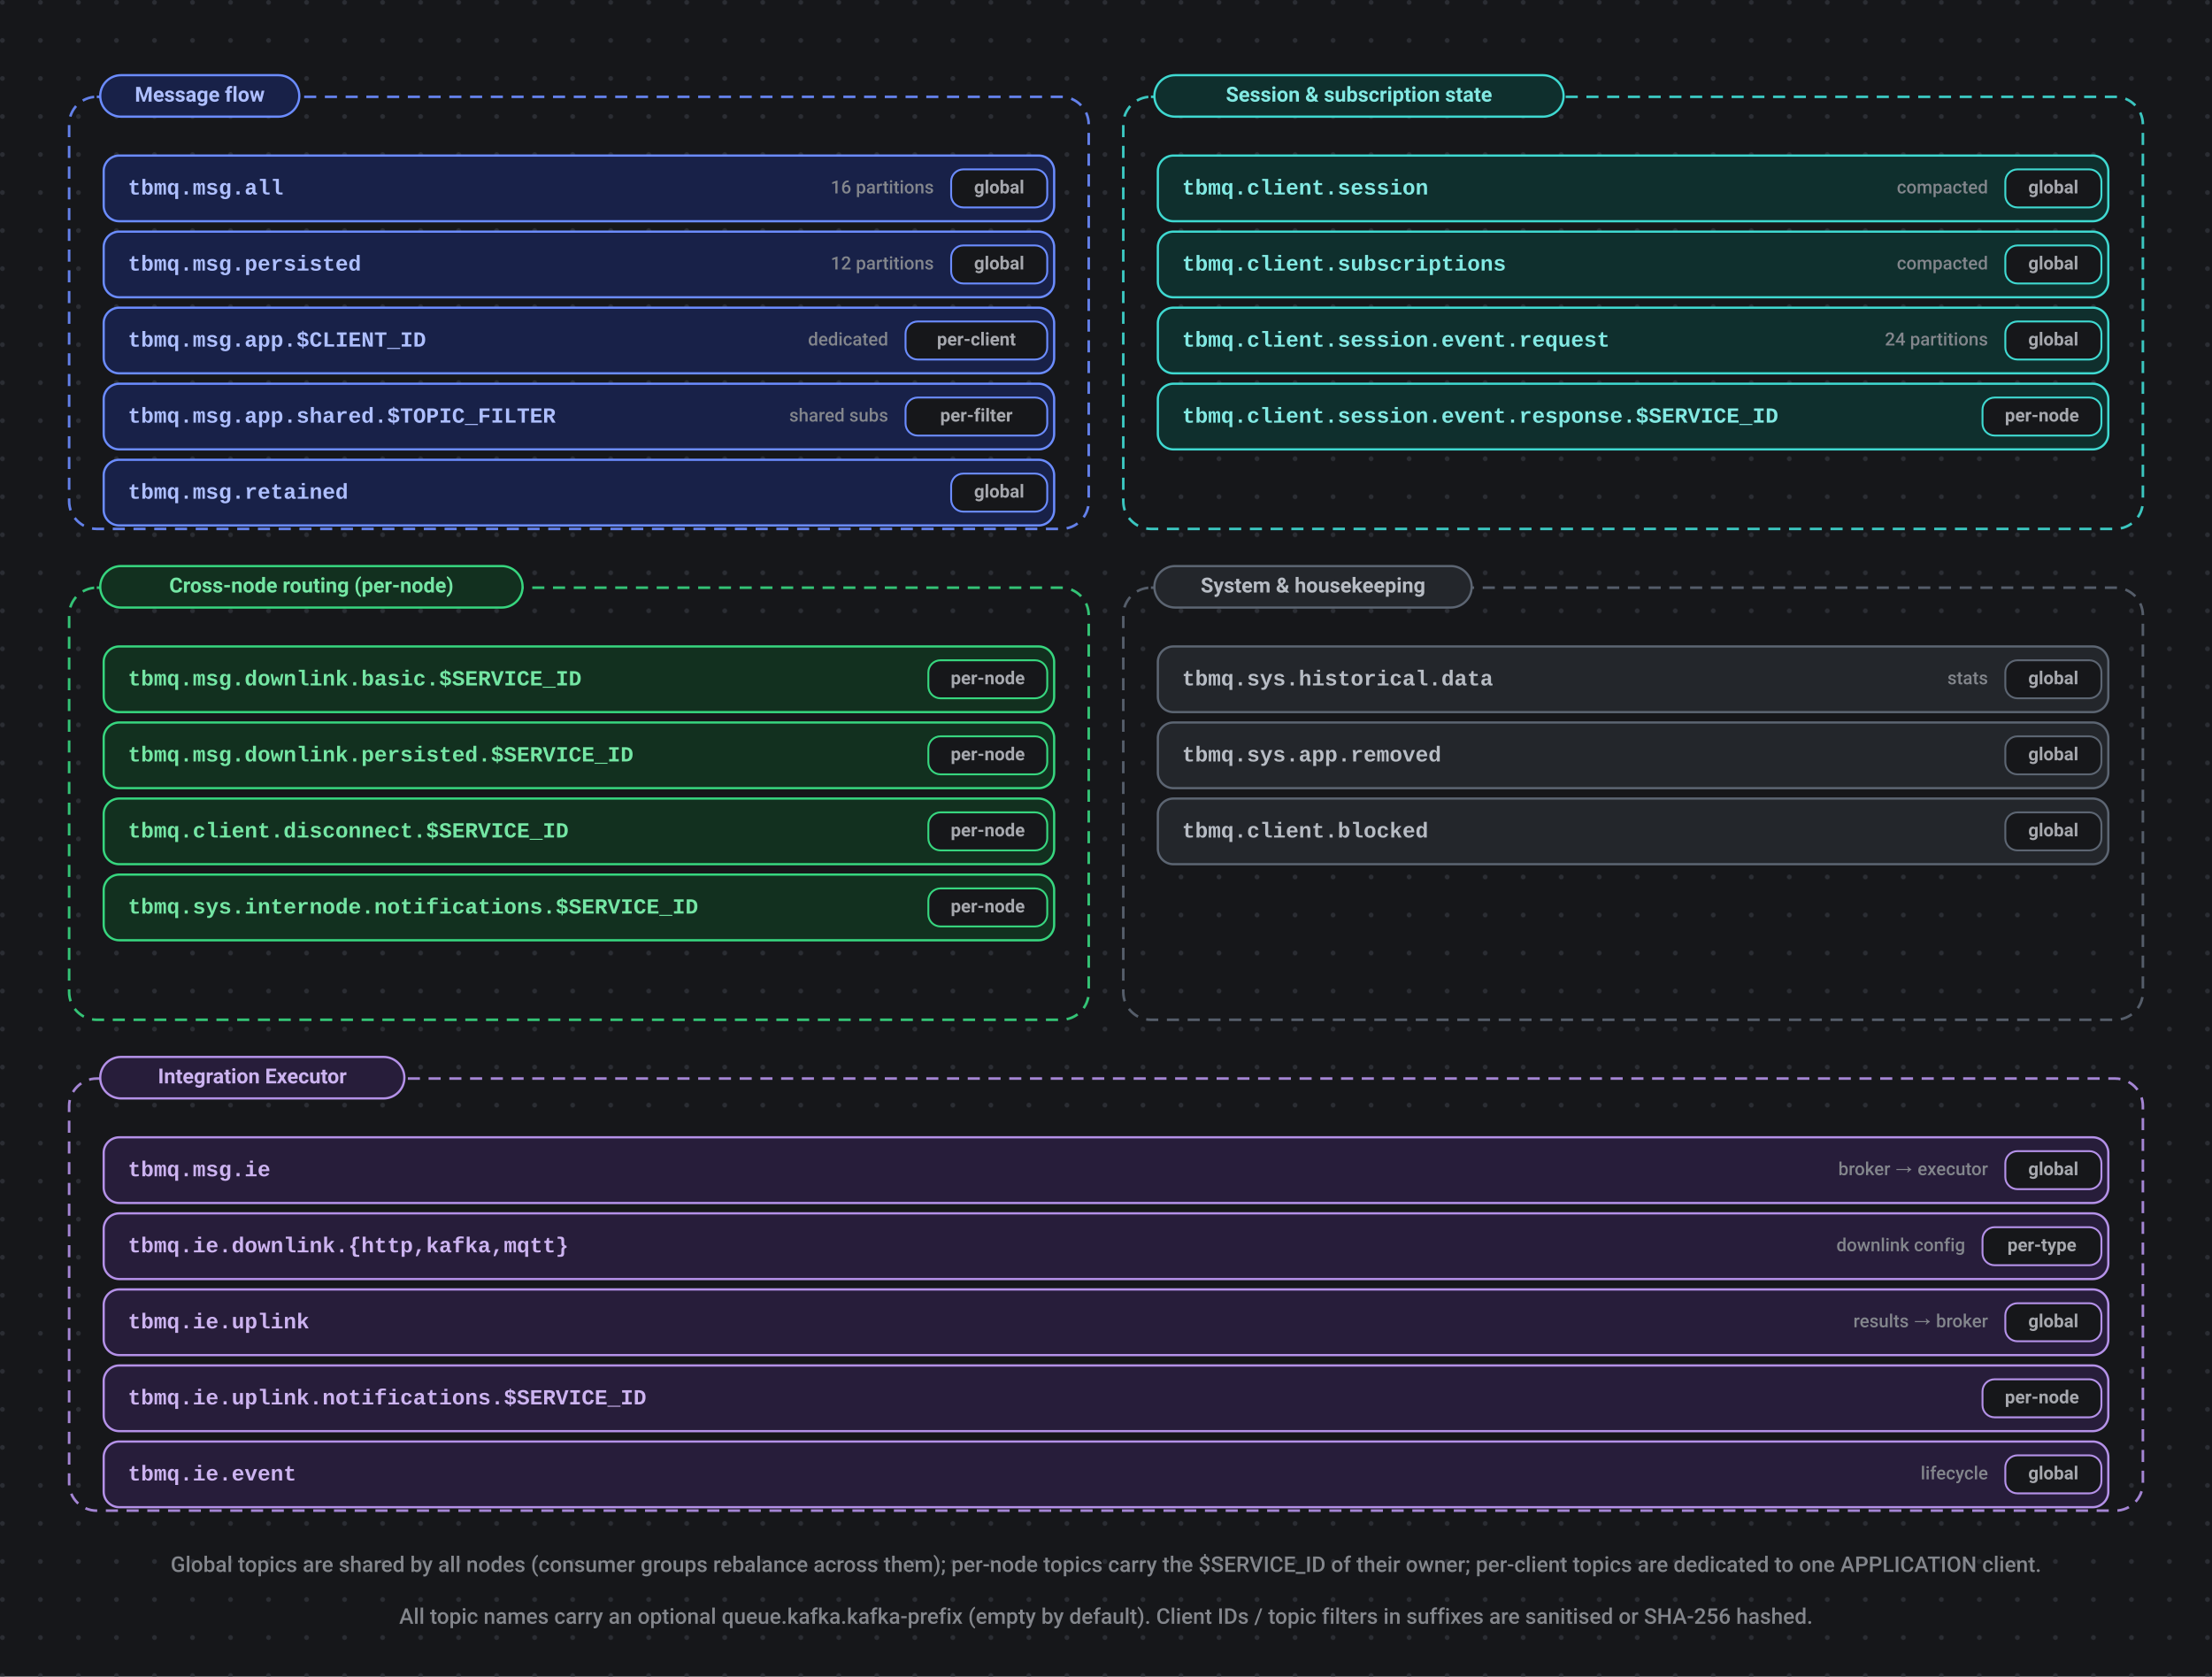
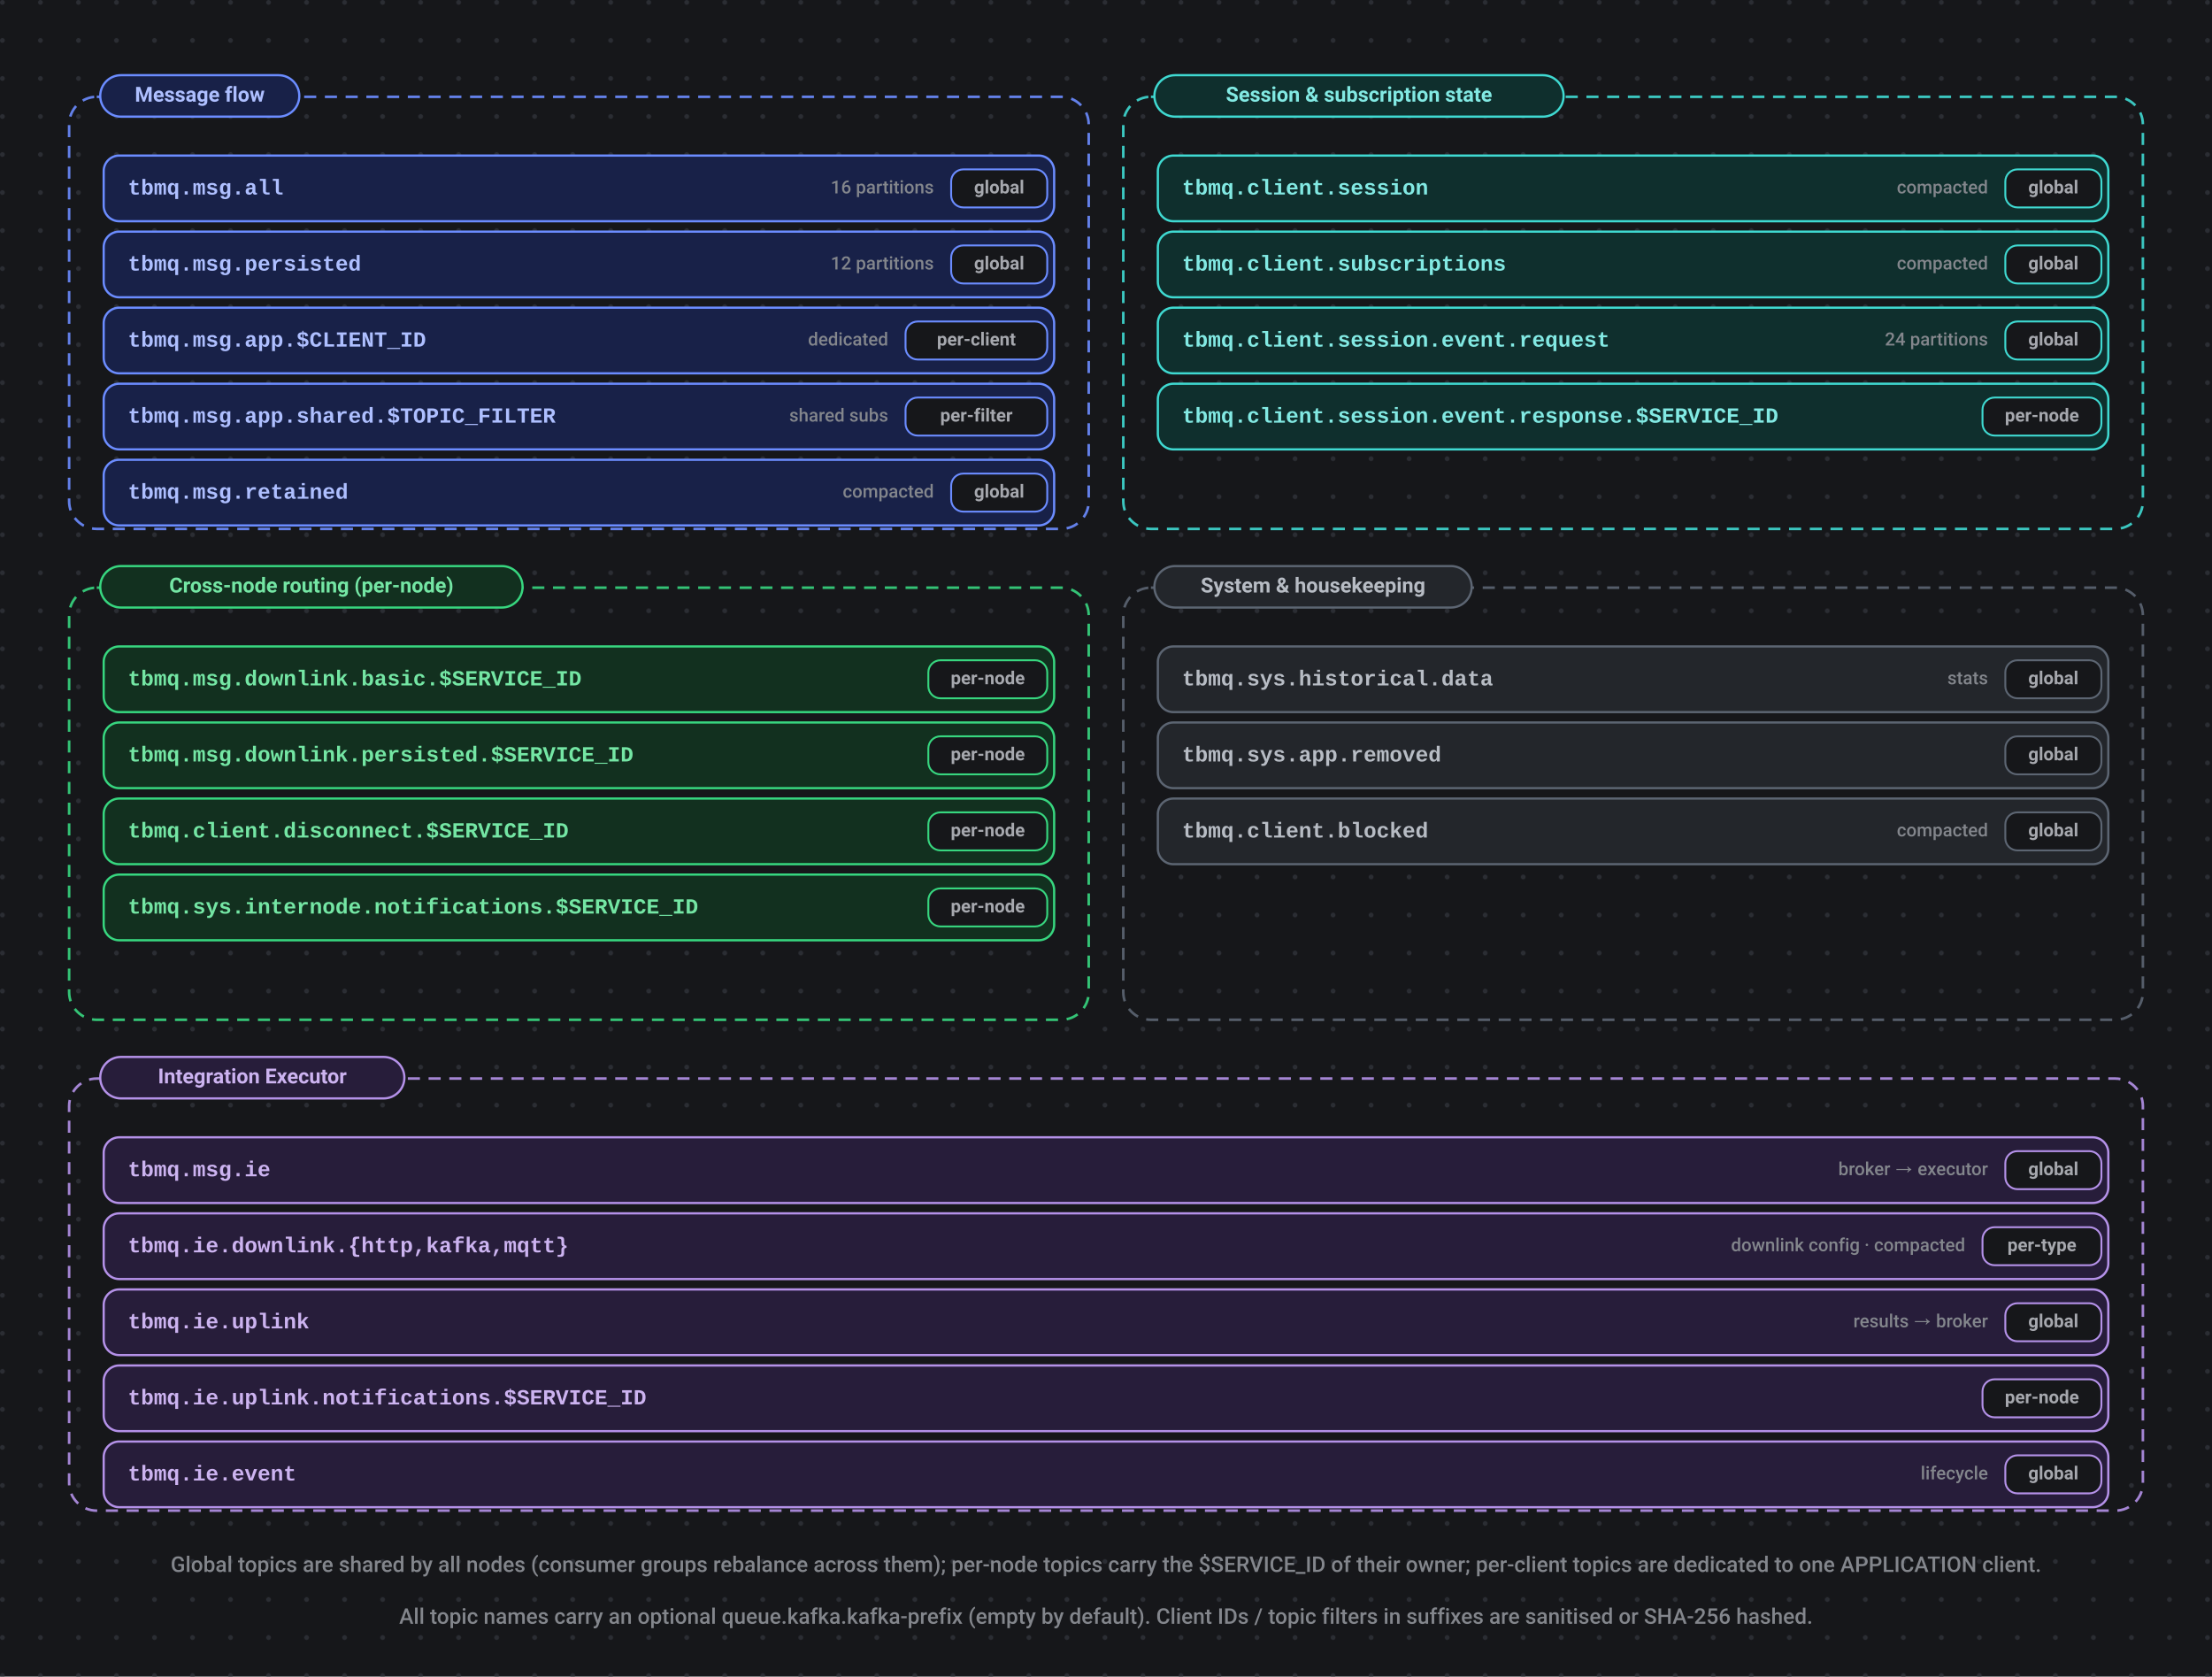
<svg xmlns="http://www.w3.org/2000/svg" viewBox="0 0 1280 970" width="1280" height="970" font-family="system-ui, -apple-system, 'Segoe UI', Roboto, Helvetica, Arial, sans-serif">
  <defs>
    <pattern id="dots" width="22" height="22" patternUnits="userSpaceOnUse">
      <circle cx="1.4" cy="1.4" r="1.4" fill="#33363d" opacity="0.7" />
    </pattern>
  </defs>
  <rect x="0" y="0" width="1280" height="970" fill="#16171a" />
  <rect x="0" y="0" width="1280" height="970" fill="url(#dots)" />
  <rect x="40" y="56" width="590" height="250" rx="16" fill="none" stroke="#6b8cff" stroke-width="1.5" stroke-dasharray="7 5" opacity="0.9" />
  <rect x="58" y="43.5" width="115.2" height="24" rx="12" fill="#182148" stroke="#6b8cff" stroke-width="1.3" />
  <text x="115.6" y="55.5" font-family="system-ui, -apple-system, 'Segoe UI', Roboto, Helvetica, Arial, sans-serif" font-size="12" font-weight="700" fill="#aebfff" text-anchor="middle" opacity="1" dominant-baseline="middle">Message flow</text>
  <rect x="60" y="90" width="550" height="38" rx="9" fill="#182148" stroke="#6b8cff" stroke-width="1.3" />
  <text x="74" y="109" font-family="ui-monospace, SFMono-Regular, Menlo, Consolas, 'Liberation Mono', 'Courier New', monospace" font-size="12.5" font-weight="600" fill="#aebfff" text-anchor="start" opacity="1" dominant-baseline="middle">tbmq.msg.all</text>
  <rect x="550.4" y="98" width="55.6" height="22" rx="7" fill="#16171a" stroke="#6b8cff" stroke-width="1.1" />
  <text x="578.2" y="109" font-family="system-ui, -apple-system, 'Segoe UI', Roboto, Helvetica, Arial, sans-serif" font-size="10.5" font-weight="600" fill="#a6a8ae" text-anchor="middle" opacity="1" dominant-baseline="middle">global</text>
  <text x="540.4" y="109" font-family="system-ui, -apple-system, 'Segoe UI', Roboto, Helvetica, Arial, sans-serif" font-size="10.5" font-weight="500" fill="#83868c" text-anchor="end" opacity="1" dominant-baseline="middle">16 partitions</text>
  <rect x="60" y="134" width="550" height="38" rx="9" fill="#182148" stroke="#6b8cff" stroke-width="1.3" />
  <text x="74" y="153" font-family="ui-monospace, SFMono-Regular, Menlo, Consolas, 'Liberation Mono', 'Courier New', monospace" font-size="12.5" font-weight="600" fill="#aebfff" text-anchor="start" opacity="1" dominant-baseline="middle">tbmq.msg.persisted</text>
  <rect x="550.4" y="142" width="55.6" height="22" rx="7" fill="#16171a" stroke="#6b8cff" stroke-width="1.1" />
  <text x="578.2" y="153" font-family="system-ui, -apple-system, 'Segoe UI', Roboto, Helvetica, Arial, sans-serif" font-size="10.5" font-weight="600" fill="#a6a8ae" text-anchor="middle" opacity="1" dominant-baseline="middle">global</text>
  <text x="540.4" y="153" font-family="system-ui, -apple-system, 'Segoe UI', Roboto, Helvetica, Arial, sans-serif" font-size="10.5" font-weight="500" fill="#83868c" text-anchor="end" opacity="1" dominant-baseline="middle">12 partitions</text>
  <rect x="60" y="178" width="550" height="38" rx="9" fill="#182148" stroke="#6b8cff" stroke-width="1.3" />
  <text x="74" y="197" font-family="ui-monospace, SFMono-Regular, Menlo, Consolas, 'Liberation Mono', 'Courier New', monospace" font-size="12.5" font-weight="600" fill="#aebfff" text-anchor="start" opacity="1" dominant-baseline="middle">tbmq.msg.app.$CLIENT_ID</text>
  <rect x="524" y="186" width="82" height="22" rx="7" fill="#16171a" stroke="#6b8cff" stroke-width="1.1" />
  <text x="565" y="197" font-family="system-ui, -apple-system, 'Segoe UI', Roboto, Helvetica, Arial, sans-serif" font-size="10.5" font-weight="600" fill="#a6a8ae" text-anchor="middle" opacity="1" dominant-baseline="middle">per-client</text>
  <text x="514" y="197" font-family="system-ui, -apple-system, 'Segoe UI', Roboto, Helvetica, Arial, sans-serif" font-size="10.5" font-weight="500" fill="#83868c" text-anchor="end" opacity="1" dominant-baseline="middle">dedicated</text>
  <rect x="60" y="222" width="550" height="38" rx="9" fill="#182148" stroke="#6b8cff" stroke-width="1.3" />
  <text x="74" y="241" font-family="ui-monospace, SFMono-Regular, Menlo, Consolas, 'Liberation Mono', 'Courier New', monospace" font-size="12.5" font-weight="600" fill="#aebfff" text-anchor="start" opacity="1" dominant-baseline="middle">tbmq.msg.app.shared.$TOPIC_FILTER</text>
  <rect x="524" y="230" width="82" height="22" rx="7" fill="#16171a" stroke="#6b8cff" stroke-width="1.1" />
  <text x="565" y="241" font-family="system-ui, -apple-system, 'Segoe UI', Roboto, Helvetica, Arial, sans-serif" font-size="10.5" font-weight="600" fill="#a6a8ae" text-anchor="middle" opacity="1" dominant-baseline="middle">per-filter</text>
  <text x="514" y="241" font-family="system-ui, -apple-system, 'Segoe UI', Roboto, Helvetica, Arial, sans-serif" font-size="10.5" font-weight="500" fill="#83868c" text-anchor="end" opacity="1" dominant-baseline="middle">shared subs</text>
  <rect x="60" y="266" width="550" height="38" rx="9" fill="#182148" stroke="#6b8cff" stroke-width="1.3" />
  <text x="74" y="285" font-family="ui-monospace, SFMono-Regular, Menlo, Consolas, 'Liberation Mono', 'Courier New', monospace" font-size="12.5" font-weight="600" fill="#aebfff" text-anchor="start" opacity="1" dominant-baseline="middle">tbmq.msg.retained</text>
  <rect x="550.4" y="274" width="55.6" height="22" rx="7" fill="#16171a" stroke="#6b8cff" stroke-width="1.1" />
  <text x="578.2" y="285" font-family="system-ui, -apple-system, 'Segoe UI', Roboto, Helvetica, Arial, sans-serif" font-size="10.5" font-weight="600" fill="#a6a8ae" text-anchor="middle" opacity="1" dominant-baseline="middle">global</text>
+   <text x="540.4" y="285" font-family="system-ui, -apple-system, 'Segoe UI', Roboto, Helvetica, Arial, sans-serif" font-size="10.5" font-weight="500" fill="#83868c" text-anchor="end" opacity="1" dominant-baseline="middle">compacted</text>
  <rect x="650" y="56" width="590" height="250" rx="16" fill="none" stroke="#3fd9d1" stroke-width="1.5" stroke-dasharray="7 5" opacity="0.9" />
  <rect x="668" y="43.5" width="236.8" height="24" rx="12" fill="#0f2f2d" stroke="#3fd9d1" stroke-width="1.3" />
  <text x="786.4" y="55.5" font-family="system-ui, -apple-system, 'Segoe UI', Roboto, Helvetica, Arial, sans-serif" font-size="12" font-weight="700" fill="#82e9e3" text-anchor="middle" opacity="1" dominant-baseline="middle">Session &amp; subscription state</text>
  <rect x="670" y="90" width="550" height="38" rx="9" fill="#0f2f2d" stroke="#3fd9d1" stroke-width="1.3" />
  <text x="684" y="109" font-family="ui-monospace, SFMono-Regular, Menlo, Consolas, 'Liberation Mono', 'Courier New', monospace" font-size="12.5" font-weight="600" fill="#82e9e3" text-anchor="start" opacity="1" dominant-baseline="middle">tbmq.client.session</text>
  <rect x="1160.4" y="98" width="55.6" height="22" rx="7" fill="#16171a" stroke="#3fd9d1" stroke-width="1.1" />
  <text x="1188.2" y="109" font-family="system-ui, -apple-system, 'Segoe UI', Roboto, Helvetica, Arial, sans-serif" font-size="10.5" font-weight="600" fill="#a6a8ae" text-anchor="middle" opacity="1" dominant-baseline="middle">global</text>
  <text x="1150.4" y="109" font-family="system-ui, -apple-system, 'Segoe UI', Roboto, Helvetica, Arial, sans-serif" font-size="10.5" font-weight="500" fill="#83868c" text-anchor="end" opacity="1" dominant-baseline="middle">compacted</text>
  <rect x="670" y="134" width="550" height="38" rx="9" fill="#0f2f2d" stroke="#3fd9d1" stroke-width="1.3" />
  <text x="684" y="153" font-family="ui-monospace, SFMono-Regular, Menlo, Consolas, 'Liberation Mono', 'Courier New', monospace" font-size="12.5" font-weight="600" fill="#82e9e3" text-anchor="start" opacity="1" dominant-baseline="middle">tbmq.client.subscriptions</text>
  <rect x="1160.4" y="142" width="55.6" height="22" rx="7" fill="#16171a" stroke="#3fd9d1" stroke-width="1.1" />
  <text x="1188.2" y="153" font-family="system-ui, -apple-system, 'Segoe UI', Roboto, Helvetica, Arial, sans-serif" font-size="10.5" font-weight="600" fill="#a6a8ae" text-anchor="middle" opacity="1" dominant-baseline="middle">global</text>
  <text x="1150.4" y="153" font-family="system-ui, -apple-system, 'Segoe UI', Roboto, Helvetica, Arial, sans-serif" font-size="10.5" font-weight="500" fill="#83868c" text-anchor="end" opacity="1" dominant-baseline="middle">compacted</text>
  <rect x="670" y="178" width="550" height="38" rx="9" fill="#0f2f2d" stroke="#3fd9d1" stroke-width="1.3" />
  <text x="684" y="197" font-family="ui-monospace, SFMono-Regular, Menlo, Consolas, 'Liberation Mono', 'Courier New', monospace" font-size="12.5" font-weight="600" fill="#82e9e3" text-anchor="start" opacity="1" dominant-baseline="middle">tbmq.client.session.event.request</text>
  <rect x="1160.4" y="186" width="55.6" height="22" rx="7" fill="#16171a" stroke="#3fd9d1" stroke-width="1.1" />
  <text x="1188.2" y="197" font-family="system-ui, -apple-system, 'Segoe UI', Roboto, Helvetica, Arial, sans-serif" font-size="10.5" font-weight="600" fill="#a6a8ae" text-anchor="middle" opacity="1" dominant-baseline="middle">global</text>
  <text x="1150.4" y="197" font-family="system-ui, -apple-system, 'Segoe UI', Roboto, Helvetica, Arial, sans-serif" font-size="10.5" font-weight="500" fill="#83868c" text-anchor="end" opacity="1" dominant-baseline="middle">24 partitions</text>
  <rect x="670" y="222" width="550" height="38" rx="9" fill="#0f2f2d" stroke="#3fd9d1" stroke-width="1.3" />
  <text x="684" y="241" font-family="ui-monospace, SFMono-Regular, Menlo, Consolas, 'Liberation Mono', 'Courier New', monospace" font-size="12.5" font-weight="600" fill="#82e9e3" text-anchor="start" opacity="1" dominant-baseline="middle">tbmq.client.session.event.response.$SERVICE_ID</text>
  <rect x="1147.2" y="230" width="68.8" height="22" rx="7" fill="#16171a" stroke="#3fd9d1" stroke-width="1.1" />
  <text x="1181.6" y="241" font-family="system-ui, -apple-system, 'Segoe UI', Roboto, Helvetica, Arial, sans-serif" font-size="10.5" font-weight="600" fill="#a6a8ae" text-anchor="middle" opacity="1" dominant-baseline="middle">per-node</text>
  <rect x="40" y="340" width="590" height="250" rx="16" fill="none" stroke="#37d67f" stroke-width="1.5" stroke-dasharray="7 5" opacity="0.9" />
  <rect x="58" y="327.5" width="244.4" height="24" rx="12" fill="#12301f" stroke="#37d67f" stroke-width="1.3" />
  <text x="180.2" y="339.5" font-family="system-ui, -apple-system, 'Segoe UI', Roboto, Helvetica, Arial, sans-serif" font-size="12" font-weight="700" fill="#74e6a4" text-anchor="middle" opacity="1" dominant-baseline="middle">Cross-node routing (per-node)</text>
  <rect x="60" y="374" width="550" height="38" rx="9" fill="#12301f" stroke="#37d67f" stroke-width="1.3" />
  <text x="74" y="393" font-family="ui-monospace, SFMono-Regular, Menlo, Consolas, 'Liberation Mono', 'Courier New', monospace" font-size="12.5" font-weight="600" fill="#74e6a4" text-anchor="start" opacity="1" dominant-baseline="middle">tbmq.msg.downlink.basic.$SERVICE_ID</text>
  <rect x="537.2" y="382" width="68.8" height="22" rx="7" fill="#16171a" stroke="#37d67f" stroke-width="1.1" />
  <text x="571.6" y="393" font-family="system-ui, -apple-system, 'Segoe UI', Roboto, Helvetica, Arial, sans-serif" font-size="10.5" font-weight="600" fill="#a6a8ae" text-anchor="middle" opacity="1" dominant-baseline="middle">per-node</text>
  <rect x="60" y="418" width="550" height="38" rx="9" fill="#12301f" stroke="#37d67f" stroke-width="1.3" />
  <text x="74" y="437" font-family="ui-monospace, SFMono-Regular, Menlo, Consolas, 'Liberation Mono', 'Courier New', monospace" font-size="12.5" font-weight="600" fill="#74e6a4" text-anchor="start" opacity="1" dominant-baseline="middle">tbmq.msg.downlink.persisted.$SERVICE_ID</text>
  <rect x="537.2" y="426" width="68.8" height="22" rx="7" fill="#16171a" stroke="#37d67f" stroke-width="1.1" />
  <text x="571.6" y="437" font-family="system-ui, -apple-system, 'Segoe UI', Roboto, Helvetica, Arial, sans-serif" font-size="10.5" font-weight="600" fill="#a6a8ae" text-anchor="middle" opacity="1" dominant-baseline="middle">per-node</text>
  <rect x="60" y="462" width="550" height="38" rx="9" fill="#12301f" stroke="#37d67f" stroke-width="1.3" />
  <text x="74" y="481" font-family="ui-monospace, SFMono-Regular, Menlo, Consolas, 'Liberation Mono', 'Courier New', monospace" font-size="12.5" font-weight="600" fill="#74e6a4" text-anchor="start" opacity="1" dominant-baseline="middle">tbmq.client.disconnect.$SERVICE_ID</text>
  <rect x="537.2" y="470" width="68.8" height="22" rx="7" fill="#16171a" stroke="#37d67f" stroke-width="1.1" />
  <text x="571.6" y="481" font-family="system-ui, -apple-system, 'Segoe UI', Roboto, Helvetica, Arial, sans-serif" font-size="10.5" font-weight="600" fill="#a6a8ae" text-anchor="middle" opacity="1" dominant-baseline="middle">per-node</text>
  <rect x="60" y="506" width="550" height="38" rx="9" fill="#12301f" stroke="#37d67f" stroke-width="1.3" />
  <text x="74" y="525" font-family="ui-monospace, SFMono-Regular, Menlo, Consolas, 'Liberation Mono', 'Courier New', monospace" font-size="12.5" font-weight="600" fill="#74e6a4" text-anchor="start" opacity="1" dominant-baseline="middle">tbmq.sys.internode.notifications.$SERVICE_ID</text>
  <rect x="537.2" y="514" width="68.8" height="22" rx="7" fill="#16171a" stroke="#37d67f" stroke-width="1.1" />
  <text x="571.6" y="525" font-family="system-ui, -apple-system, 'Segoe UI', Roboto, Helvetica, Arial, sans-serif" font-size="10.5" font-weight="600" fill="#a6a8ae" text-anchor="middle" opacity="1" dominant-baseline="middle">per-node</text>
  <rect x="650" y="340" width="590" height="250" rx="16" fill="none" stroke="#5c6572" stroke-width="1.5" stroke-dasharray="7 5" opacity="0.9" />
  <rect x="668" y="327.5" width="183.6" height="24" rx="12" fill="#23262b" stroke="#5c6572" stroke-width="1.3" />
  <text x="759.8" y="339.5" font-family="system-ui, -apple-system, 'Segoe UI', Roboto, Helvetica, Arial, sans-serif" font-size="12" font-weight="700" fill="#b7bcc4" text-anchor="middle" opacity="1" dominant-baseline="middle">System &amp; housekeeping</text>
  <rect x="670" y="374" width="550" height="38" rx="9" fill="#23262b" stroke="#5c6572" stroke-width="1.3" />
  <text x="684" y="393" font-family="ui-monospace, SFMono-Regular, Menlo, Consolas, 'Liberation Mono', 'Courier New', monospace" font-size="12.5" font-weight="600" fill="#b7bcc4" text-anchor="start" opacity="1" dominant-baseline="middle">tbmq.sys.historical.data</text>
  <rect x="1160.4" y="382" width="55.6" height="22" rx="7" fill="#16171a" stroke="#5c6572" stroke-width="1.1" />
  <text x="1188.2" y="393" font-family="system-ui, -apple-system, 'Segoe UI', Roboto, Helvetica, Arial, sans-serif" font-size="10.5" font-weight="600" fill="#a6a8ae" text-anchor="middle" opacity="1" dominant-baseline="middle">global</text>
  <text x="1150.4" y="393" font-family="system-ui, -apple-system, 'Segoe UI', Roboto, Helvetica, Arial, sans-serif" font-size="10.5" font-weight="500" fill="#83868c" text-anchor="end" opacity="1" dominant-baseline="middle">stats</text>
  <rect x="670" y="418" width="550" height="38" rx="9" fill="#23262b" stroke="#5c6572" stroke-width="1.3" />
  <text x="684" y="437" font-family="ui-monospace, SFMono-Regular, Menlo, Consolas, 'Liberation Mono', 'Courier New', monospace" font-size="12.5" font-weight="600" fill="#b7bcc4" text-anchor="start" opacity="1" dominant-baseline="middle">tbmq.sys.app.removed</text>
  <rect x="1160.4" y="426" width="55.6" height="22" rx="7" fill="#16171a" stroke="#5c6572" stroke-width="1.1" />
  <text x="1188.2" y="437" font-family="system-ui, -apple-system, 'Segoe UI', Roboto, Helvetica, Arial, sans-serif" font-size="10.5" font-weight="600" fill="#a6a8ae" text-anchor="middle" opacity="1" dominant-baseline="middle">global</text>
  <rect x="670" y="462" width="550" height="38" rx="9" fill="#23262b" stroke="#5c6572" stroke-width="1.3" />
  <text x="684" y="481" font-family="ui-monospace, SFMono-Regular, Menlo, Consolas, 'Liberation Mono', 'Courier New', monospace" font-size="12.5" font-weight="600" fill="#b7bcc4" text-anchor="start" opacity="1" dominant-baseline="middle">tbmq.client.blocked</text>
  <rect x="1160.4" y="470" width="55.6" height="22" rx="7" fill="#16171a" stroke="#5c6572" stroke-width="1.1" />
  <text x="1188.2" y="481" font-family="system-ui, -apple-system, 'Segoe UI', Roboto, Helvetica, Arial, sans-serif" font-size="10.5" font-weight="600" fill="#a6a8ae" text-anchor="middle" opacity="1" dominant-baseline="middle">global</text>
+   <text x="1150.4" y="481" font-family="system-ui, -apple-system, 'Segoe UI', Roboto, Helvetica, Arial, sans-serif" font-size="10.5" font-weight="500" fill="#83868c" text-anchor="end" opacity="1" dominant-baseline="middle">compacted</text>
  <rect x="40" y="624" width="1200" height="250" rx="16" fill="none" stroke="#b491e8" stroke-width="1.5" stroke-dasharray="7 5" opacity="0.9" />
  <rect x="58" y="611.5" width="176" height="24" rx="12" fill="#271d3a" stroke="#b491e8" stroke-width="1.3" />
  <text x="146" y="623.5" font-family="system-ui, -apple-system, 'Segoe UI', Roboto, Helvetica, Arial, sans-serif" font-size="12" font-weight="700" fill="#ccb3f0" text-anchor="middle" opacity="1" dominant-baseline="middle">Integration Executor</text>
  <rect x="60" y="658" width="1160" height="38" rx="9" fill="#271d3a" stroke="#b491e8" stroke-width="1.3" />
  <text x="74" y="677" font-family="ui-monospace, SFMono-Regular, Menlo, Consolas, 'Liberation Mono', 'Courier New', monospace" font-size="12.5" font-weight="600" fill="#ccb3f0" text-anchor="start" opacity="1" dominant-baseline="middle">tbmq.msg.ie</text>
  <rect x="1160.4" y="666" width="55.6" height="22" rx="7" fill="#16171a" stroke="#b491e8" stroke-width="1.1" />
  <text x="1188.2" y="677" font-family="system-ui, -apple-system, 'Segoe UI', Roboto, Helvetica, Arial, sans-serif" font-size="10.5" font-weight="600" fill="#a6a8ae" text-anchor="middle" opacity="1" dominant-baseline="middle">global</text>
  <text x="1150.4" y="677" font-family="system-ui, -apple-system, 'Segoe UI', Roboto, Helvetica, Arial, sans-serif" font-size="10.5" font-weight="500" fill="#83868c" text-anchor="end" opacity="1" dominant-baseline="middle">broker → executor</text>
  <rect x="60" y="702" width="1160" height="38" rx="9" fill="#271d3a" stroke="#b491e8" stroke-width="1.3" />
  <text x="74" y="721" font-family="ui-monospace, SFMono-Regular, Menlo, Consolas, 'Liberation Mono', 'Courier New', monospace" font-size="12.5" font-weight="600" fill="#ccb3f0" text-anchor="start" opacity="1" dominant-baseline="middle">tbmq.ie.downlink.{http,kafka,mqtt}</text>
  <rect x="1147.2" y="710" width="68.8" height="22" rx="7" fill="#16171a" stroke="#b491e8" stroke-width="1.1" />
  <text x="1181.6" y="721" font-family="system-ui, -apple-system, 'Segoe UI', Roboto, Helvetica, Arial, sans-serif" font-size="10.5" font-weight="600" fill="#a6a8ae" text-anchor="middle" opacity="1" dominant-baseline="middle">per-type</text>
-   <text x="1137.2" y="721" font-family="system-ui, -apple-system, 'Segoe UI', Roboto, Helvetica, Arial, sans-serif" font-size="10.5" font-weight="500" fill="#83868c" text-anchor="end" opacity="1" dominant-baseline="middle">downlink config</text>
+   <text x="1137.2" y="721" font-family="system-ui, -apple-system, 'Segoe UI', Roboto, Helvetica, Arial, sans-serif" font-size="10.5" font-weight="500" fill="#83868c" text-anchor="end" opacity="1" dominant-baseline="middle">downlink config · compacted</text>
  <rect x="60" y="746" width="1160" height="38" rx="9" fill="#271d3a" stroke="#b491e8" stroke-width="1.3" />
  <text x="74" y="765" font-family="ui-monospace, SFMono-Regular, Menlo, Consolas, 'Liberation Mono', 'Courier New', monospace" font-size="12.5" font-weight="600" fill="#ccb3f0" text-anchor="start" opacity="1" dominant-baseline="middle">tbmq.ie.uplink</text>
  <rect x="1160.4" y="754" width="55.6" height="22" rx="7" fill="#16171a" stroke="#b491e8" stroke-width="1.1" />
  <text x="1188.2" y="765" font-family="system-ui, -apple-system, 'Segoe UI', Roboto, Helvetica, Arial, sans-serif" font-size="10.5" font-weight="600" fill="#a6a8ae" text-anchor="middle" opacity="1" dominant-baseline="middle">global</text>
  <text x="1150.4" y="765" font-family="system-ui, -apple-system, 'Segoe UI', Roboto, Helvetica, Arial, sans-serif" font-size="10.5" font-weight="500" fill="#83868c" text-anchor="end" opacity="1" dominant-baseline="middle">results → broker</text>
  <rect x="60" y="790" width="1160" height="38" rx="9" fill="#271d3a" stroke="#b491e8" stroke-width="1.3" />
  <text x="74" y="809" font-family="ui-monospace, SFMono-Regular, Menlo, Consolas, 'Liberation Mono', 'Courier New', monospace" font-size="12.5" font-weight="600" fill="#ccb3f0" text-anchor="start" opacity="1" dominant-baseline="middle">tbmq.ie.uplink.notifications.$SERVICE_ID</text>
  <rect x="1147.2" y="798" width="68.8" height="22" rx="7" fill="#16171a" stroke="#b491e8" stroke-width="1.1" />
  <text x="1181.6" y="809" font-family="system-ui, -apple-system, 'Segoe UI', Roboto, Helvetica, Arial, sans-serif" font-size="10.5" font-weight="600" fill="#a6a8ae" text-anchor="middle" opacity="1" dominant-baseline="middle">per-node</text>
  <rect x="60" y="834" width="1160" height="38" rx="9" fill="#271d3a" stroke="#b491e8" stroke-width="1.3" />
  <text x="74" y="853" font-family="ui-monospace, SFMono-Regular, Menlo, Consolas, 'Liberation Mono', 'Courier New', monospace" font-size="12.5" font-weight="600" fill="#ccb3f0" text-anchor="start" opacity="1" dominant-baseline="middle">tbmq.ie.event</text>
  <rect x="1160.4" y="842" width="55.6" height="22" rx="7" fill="#16171a" stroke="#b491e8" stroke-width="1.1" />
  <text x="1188.2" y="853" font-family="system-ui, -apple-system, 'Segoe UI', Roboto, Helvetica, Arial, sans-serif" font-size="10.5" font-weight="600" fill="#a6a8ae" text-anchor="middle" opacity="1" dominant-baseline="middle">global</text>
  <text x="1150.4" y="853" font-family="system-ui, -apple-system, 'Segoe UI', Roboto, Helvetica, Arial, sans-serif" font-size="10.5" font-weight="500" fill="#83868c" text-anchor="end" opacity="1" dominant-baseline="middle">lifecycle</text>
  <text x="640" y="906" font-family="system-ui, -apple-system, 'Segoe UI', Roboto, Helvetica, Arial, sans-serif" font-size="12.5" font-weight="500" fill="#83868c" text-anchor="middle" opacity="1" dominant-baseline="middle">Global topics are shared by all nodes (consumer groups rebalance across them); per-node topics carry the $SERVICE_ID of their owner; per-client topics are dedicated to one APPLICATION client.</text>
  <text x="640" y="936" font-family="system-ui, -apple-system, 'Segoe UI', Roboto, Helvetica, Arial, sans-serif" font-size="12.5" font-weight="500" fill="#83868c" text-anchor="middle" opacity="1" dominant-baseline="middle">All topic names carry an optional queue.kafka.kafka-prefix (empty by default). Client IDs / topic filters in suffixes are sanitised or SHA-256 hashed.</text>
</svg>
